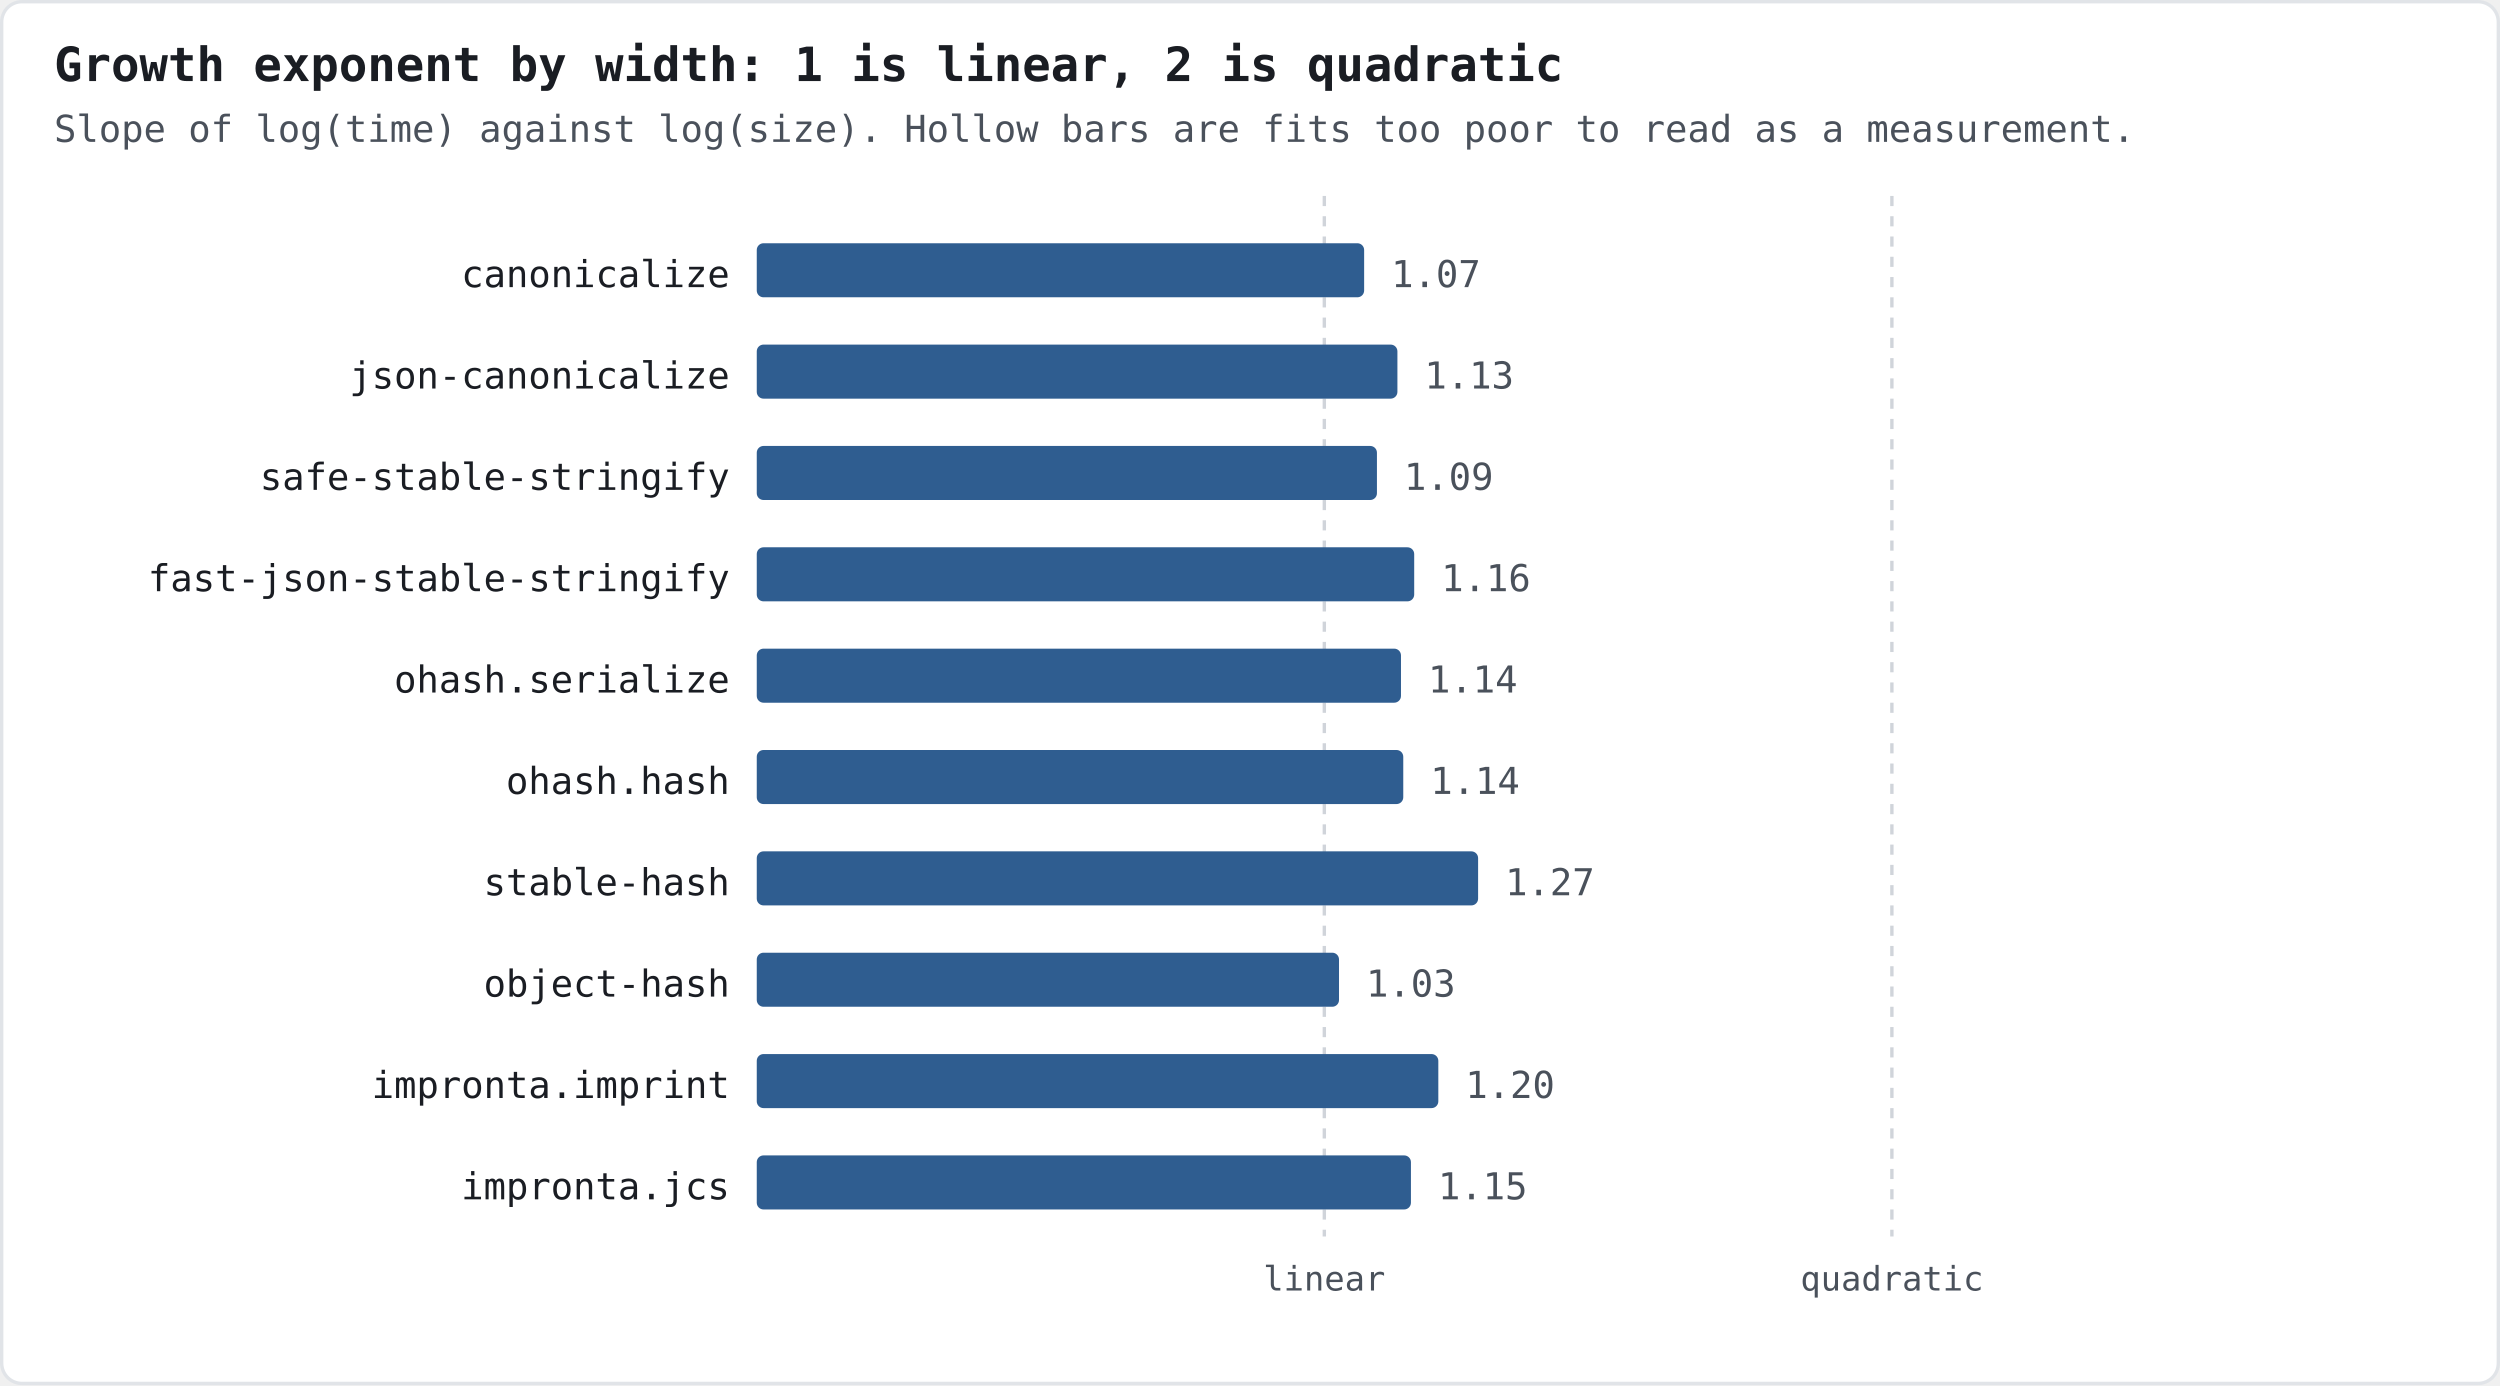
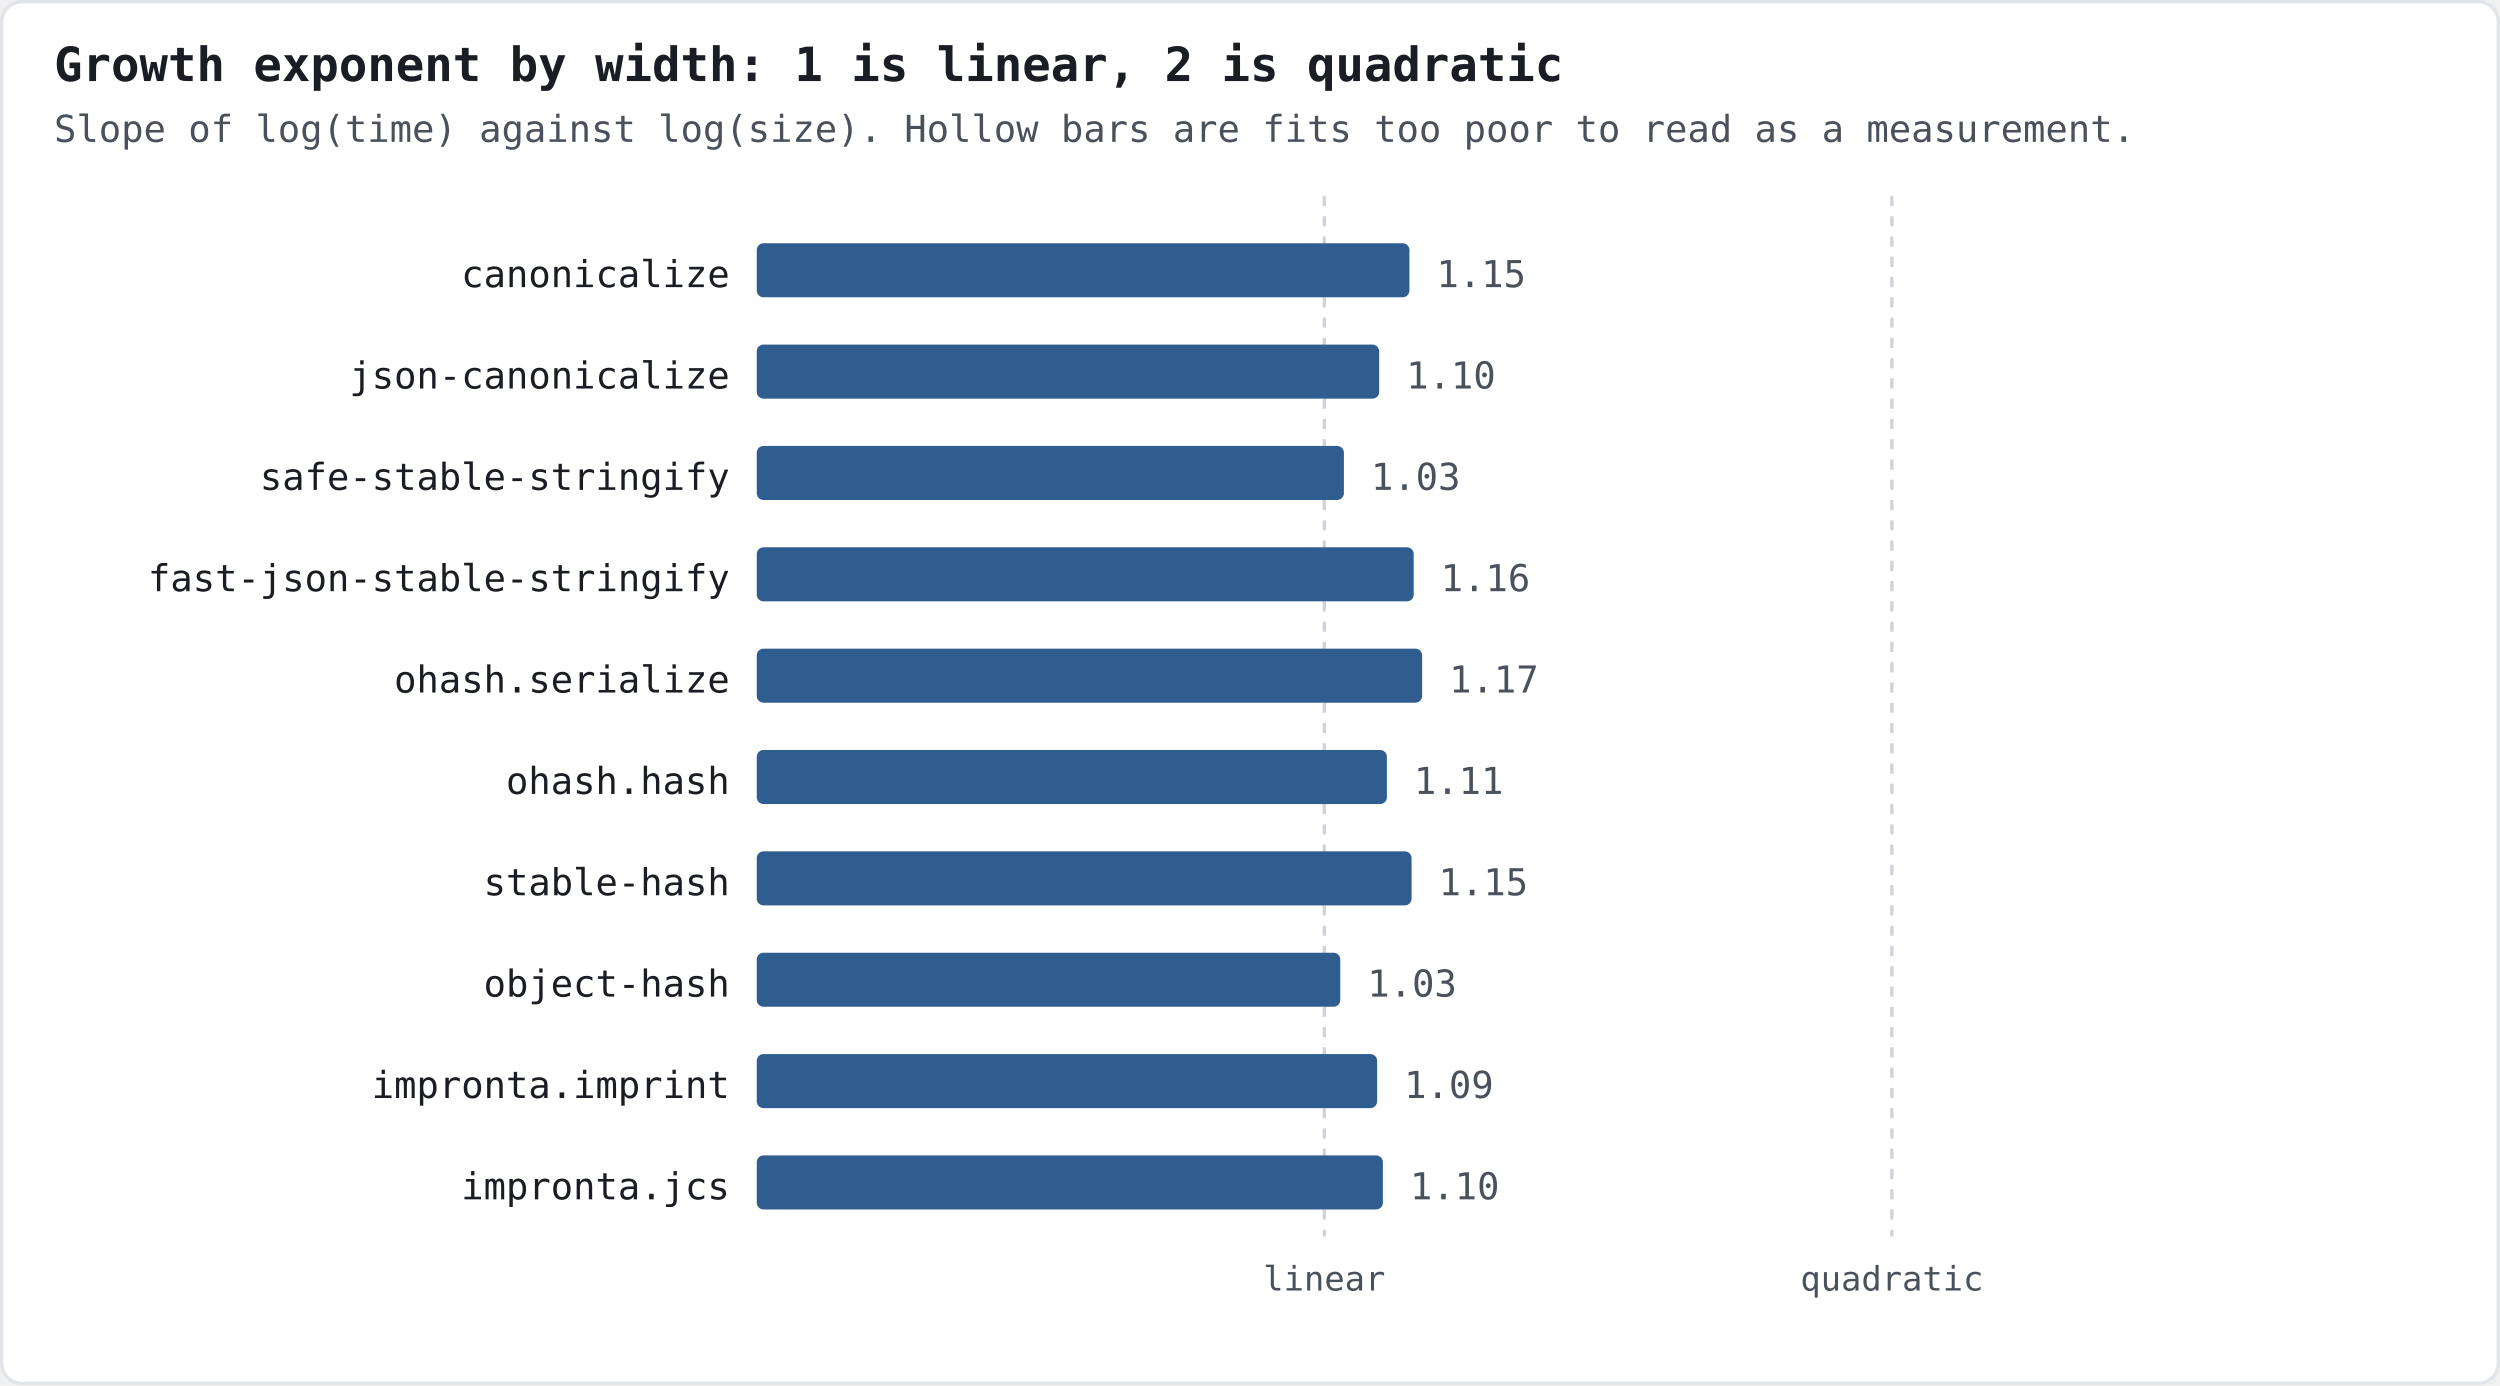
<svg xmlns="http://www.w3.org/2000/svg" width="740" height="410" viewBox="0 0 740 410" role="img" aria-label="Growth exponent by width, by implementation">
  <style>text { font-family: ui-monospace, SFMono-Regular, Menlo, Consolas, monospace; }</style>
  <rect x="0.5" y="0.5" width="739" height="409" rx="6" fill="#ffffff" stroke="#e1e4e8" stroke-width="1" />
  <text x="16" y="24" class="f-fg" fill="#1a1d23" font-size="14" font-weight="700">Growth exponent by width: 1 is linear, 2 is quadratic</text>
  <text x="16" y="42" class="f-muted" fill="#4a515b" font-size="11">Slope of log(time) against log(size). Hollow bars are fits too poor to read as a measurement.</text>
  <line x1="392" y1="58" x2="392" y2="366" class="s-grid" stroke="#d0d4da" stroke-width="1" stroke-dasharray="3 3" />
  <text x="392" y="382" class="f-muted" fill="#4a515b" font-size="10" text-anchor="middle">linear</text>
  <line x1="560" y1="58" x2="560" y2="366" class="s-grid" stroke="#d0d4da" stroke-width="1" stroke-dasharray="3 3" />
  <text x="560" y="382" class="f-muted" fill="#4a515b" font-size="10" text-anchor="middle">quadratic</text>
  <text x="216" y="85" class="f-fg" fill="#1a1d23" font-size="11" text-anchor="end">canonicalize</text>
-   <rect x="224" y="72" width="179.785" height="16" rx="2" class="f-bar" fill="#2f5d90" />
-   <text x="411.785" y="85" class="f-muted" fill="#4a515b" font-size="11">1.07</text>
+   <rect x="224" y="72" width="193.193" height="16" rx="2" class="f-bar" fill="#2f5d90" />
+   <text x="425.193" y="85" class="f-muted" fill="#4a515b" font-size="11">1.15</text>
  <text x="216" y="115" class="f-fg" fill="#1a1d23" font-size="11" text-anchor="end">json-canonicalize</text>
-   <rect x="224" y="102" width="189.634" height="16" rx="2" class="f-bar" fill="#2f5d90" />
-   <text x="421.634" y="115" class="f-muted" fill="#4a515b" font-size="11">1.13</text>
+   <rect x="224" y="102" width="184.231" height="16" rx="2" class="f-bar" fill="#2f5d90" />
+   <text x="416.231" y="115" class="f-muted" fill="#4a515b" font-size="11">1.10</text>
  <text x="216" y="145" class="f-fg" fill="#1a1d23" font-size="11" text-anchor="end">safe-stable-stringify</text>
-   <rect x="224" y="132" width="183.573" height="16" rx="2" class="f-bar" fill="#2f5d90" />
-   <text x="415.573" y="145" class="f-muted" fill="#4a515b" font-size="11">1.09</text>
+   <rect x="224" y="132" width="173.797" height="16" rx="2" class="f-bar" fill="#2f5d90" />
+   <text x="405.797" y="145" class="f-muted" fill="#4a515b" font-size="11">1.03</text>
  <text x="216" y="175" class="f-fg" fill="#1a1d23" font-size="11" text-anchor="end">fast-json-stable-stringify</text>
-   <rect x="224" y="162" width="194.603" height="16" rx="2" class="f-bar" fill="#2f5d90" />
-   <text x="426.603" y="175" class="f-muted" fill="#4a515b" font-size="11">1.16</text>
+   <rect x="224" y="162" width="194.457" height="16" rx="2" class="f-bar" fill="#2f5d90" />
+   <text x="426.457" y="175" class="f-muted" fill="#4a515b" font-size="11">1.16</text>
  <text x="216" y="205" class="f-fg" fill="#1a1d23" font-size="11" text-anchor="end">ohash.serialize</text>
-   <rect x="224" y="192" width="190.69" height="16" rx="2" class="f-bar" fill="#2f5d90" />
-   <text x="422.69" y="205" class="f-muted" fill="#4a515b" font-size="11">1.14</text>
+   <rect x="224" y="192" width="196.951" height="16" rx="2" class="f-bar" fill="#2f5d90" />
+   <text x="428.951" y="205" class="f-muted" fill="#4a515b" font-size="11">1.17</text>
  <text x="216" y="235" class="f-fg" fill="#1a1d23" font-size="11" text-anchor="end">ohash.hash</text>
-   <rect x="224" y="222" width="191.366" height="16" rx="2" class="f-bar" fill="#2f5d90" />
-   <text x="423.366" y="235" class="f-muted" fill="#4a515b" font-size="11">1.14</text>
+   <rect x="224" y="222" width="186.519" height="16" rx="2" class="f-bar" fill="#2f5d90" />
+   <text x="418.519" y="235" class="f-muted" fill="#4a515b" font-size="11">1.11</text>
  <text x="216" y="265" class="f-fg" fill="#1a1d23" font-size="11" text-anchor="end">stable-hash</text>
-   <rect x="224" y="252" width="213.519" height="16" rx="2" class="f-bar" fill="#2f5d90" />
-   <text x="445.519" y="265" class="f-muted" fill="#4a515b" font-size="11">1.27</text>
+   <rect x="224" y="252" width="193.827" height="16" rx="2" class="f-bar" fill="#2f5d90" />
+   <text x="425.827" y="265" class="f-muted" fill="#4a515b" font-size="11">1.15</text>
  <text x="216" y="295" class="f-fg" fill="#1a1d23" font-size="11" text-anchor="end">object-hash</text>
-   <rect x="224" y="282" width="172.348" height="16" rx="2" class="f-bar" fill="#2f5d90" />
-   <text x="404.348" y="295" class="f-muted" fill="#4a515b" font-size="11">1.03</text>
+   <rect x="224" y="282" width="172.722" height="16" rx="2" class="f-bar" fill="#2f5d90" />
+   <text x="404.722" y="295" class="f-muted" fill="#4a515b" font-size="11">1.03</text>
  <text x="216" y="325" class="f-fg" fill="#1a1d23" font-size="11" text-anchor="end">impronta.imprint</text>
-   <rect x="224" y="312" width="201.743" height="16" rx="2" class="f-bar" fill="#2f5d90" />
-   <text x="433.743" y="325" class="f-muted" fill="#4a515b" font-size="11">1.20</text>
+   <rect x="224" y="312" width="183.631" height="16" rx="2" class="f-bar" fill="#2f5d90" />
+   <text x="415.631" y="325" class="f-muted" fill="#4a515b" font-size="11">1.09</text>
  <text x="216" y="355" class="f-fg" fill="#1a1d23" font-size="11" text-anchor="end">impronta.jcs</text>
-   <rect x="224" y="342" width="193.638" height="16" rx="2" class="f-bar" fill="#2f5d90" />
-   <text x="425.638" y="355" class="f-muted" fill="#4a515b" font-size="11">1.15</text>
+   <rect x="224" y="342" width="185.339" height="16" rx="2" class="f-bar" fill="#2f5d90" />
+   <text x="417.339" y="355" class="f-muted" fill="#4a515b" font-size="11">1.10</text>
</svg>
